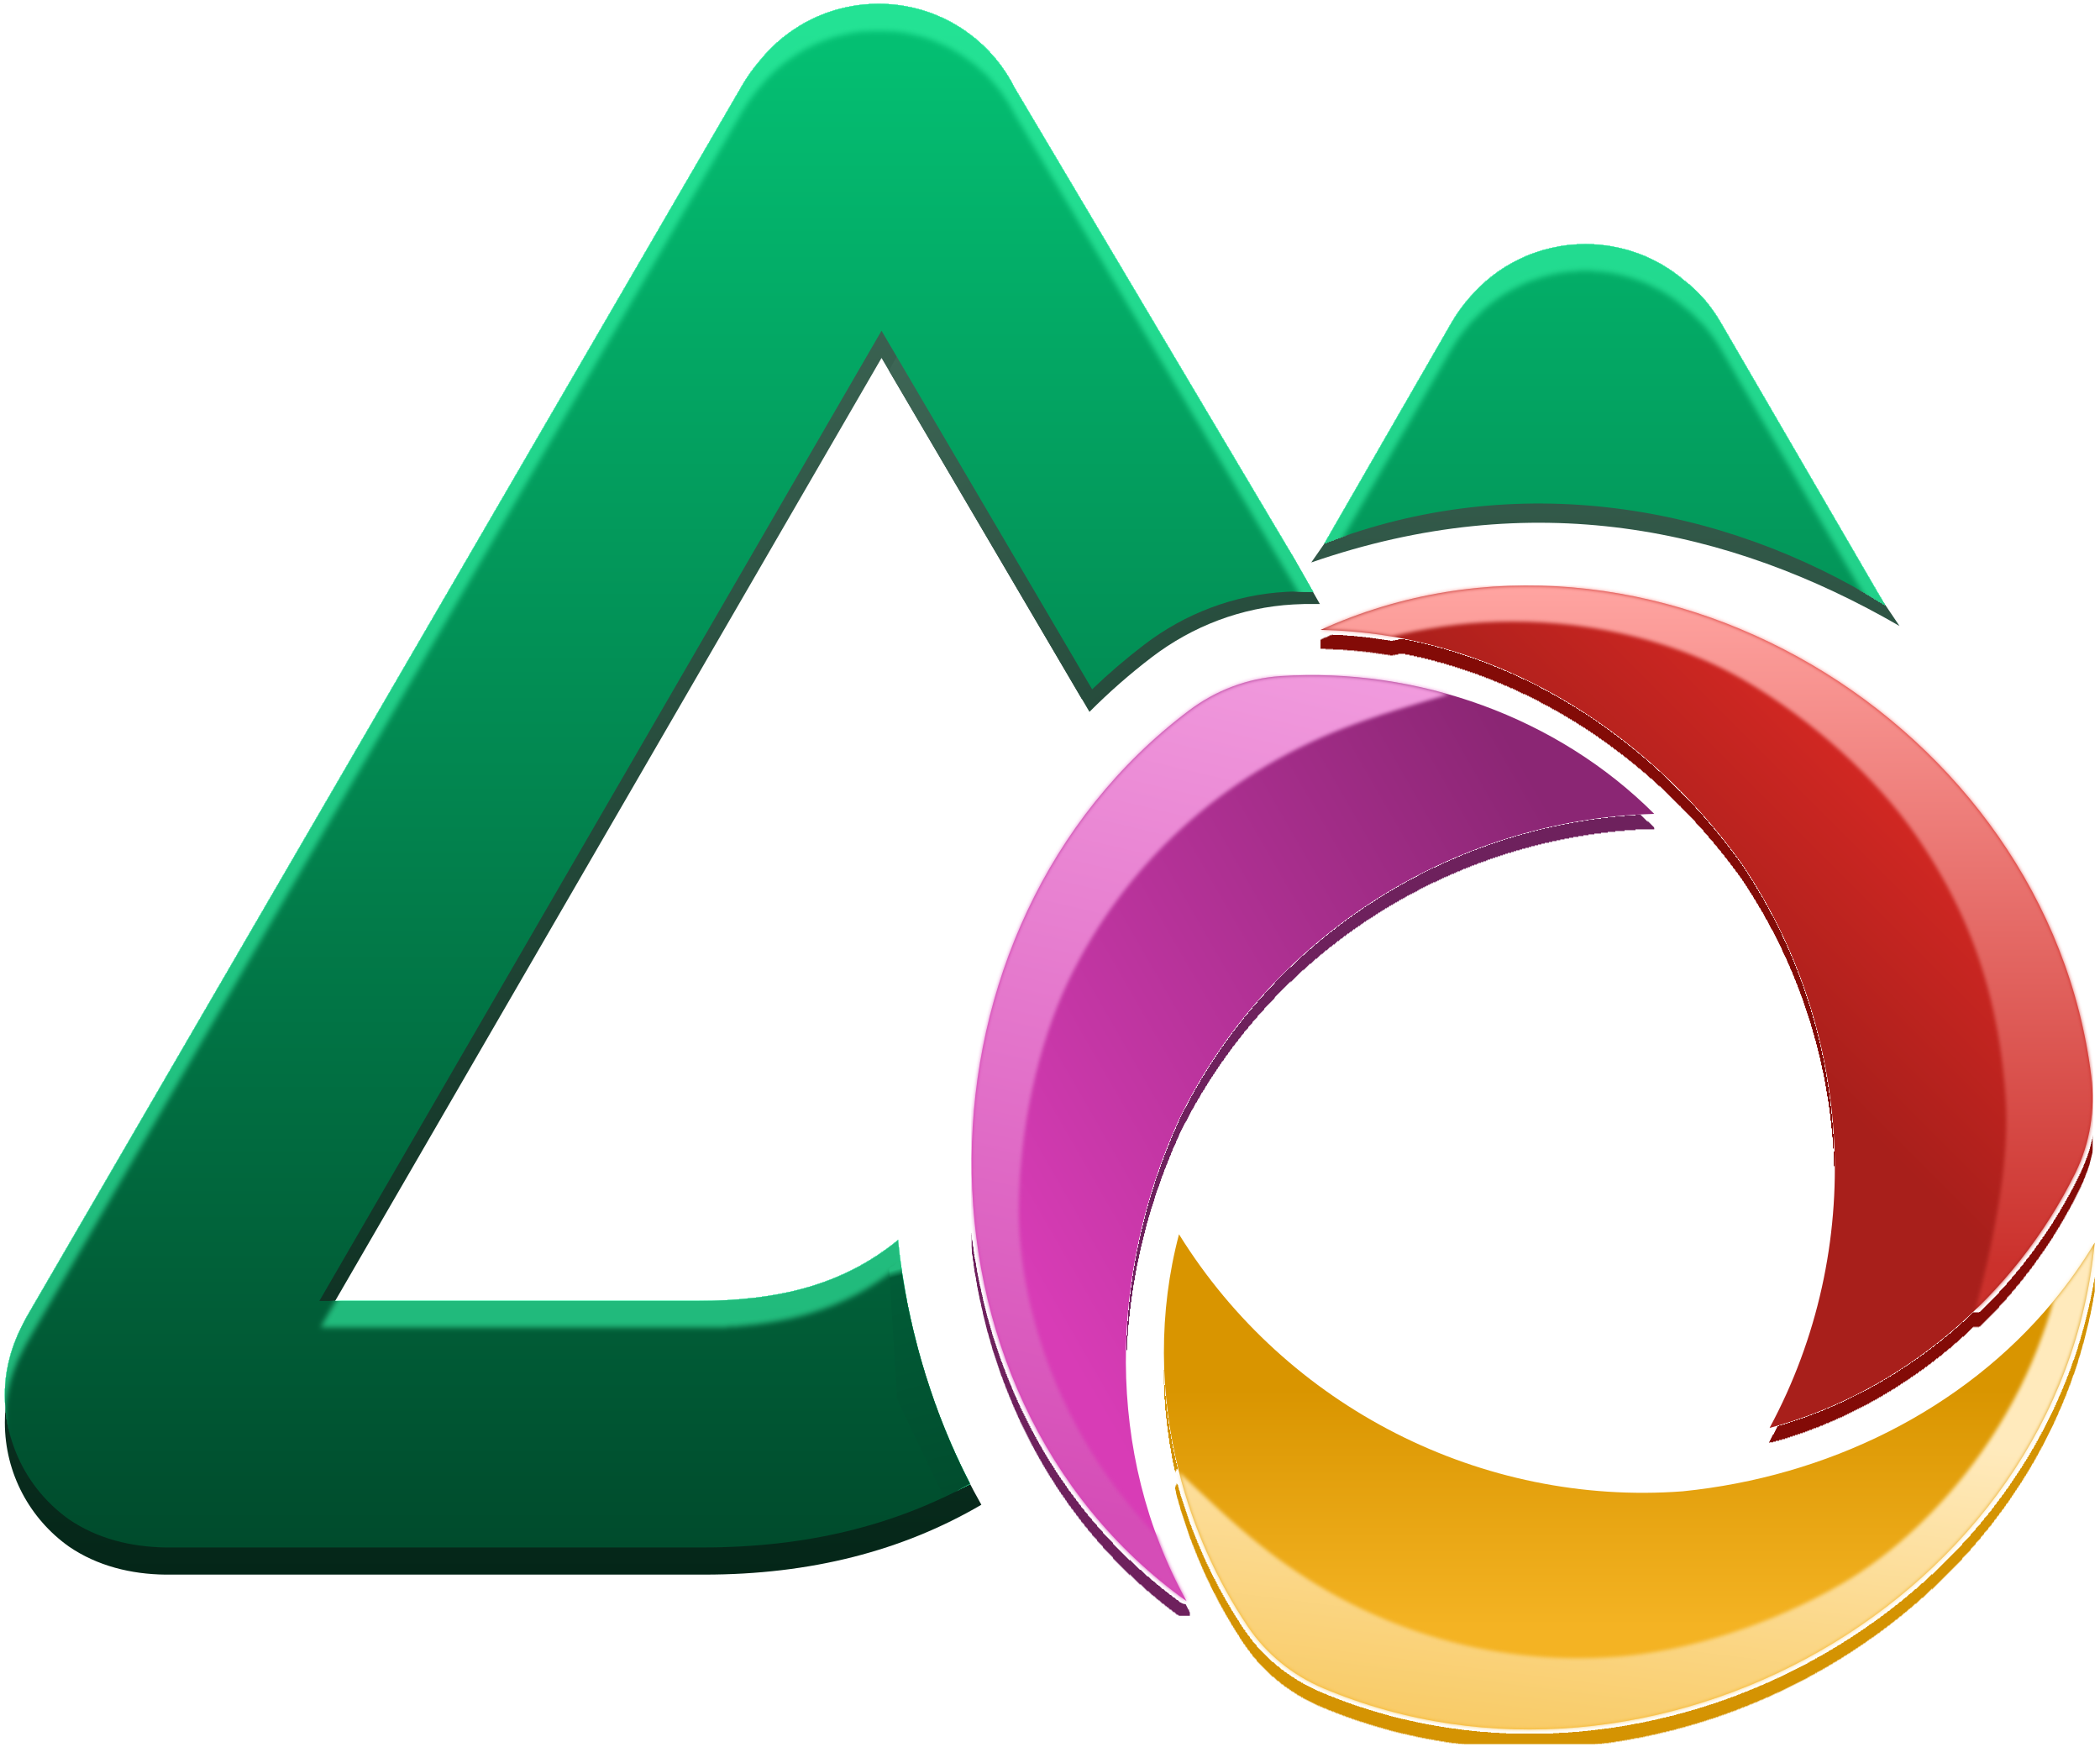
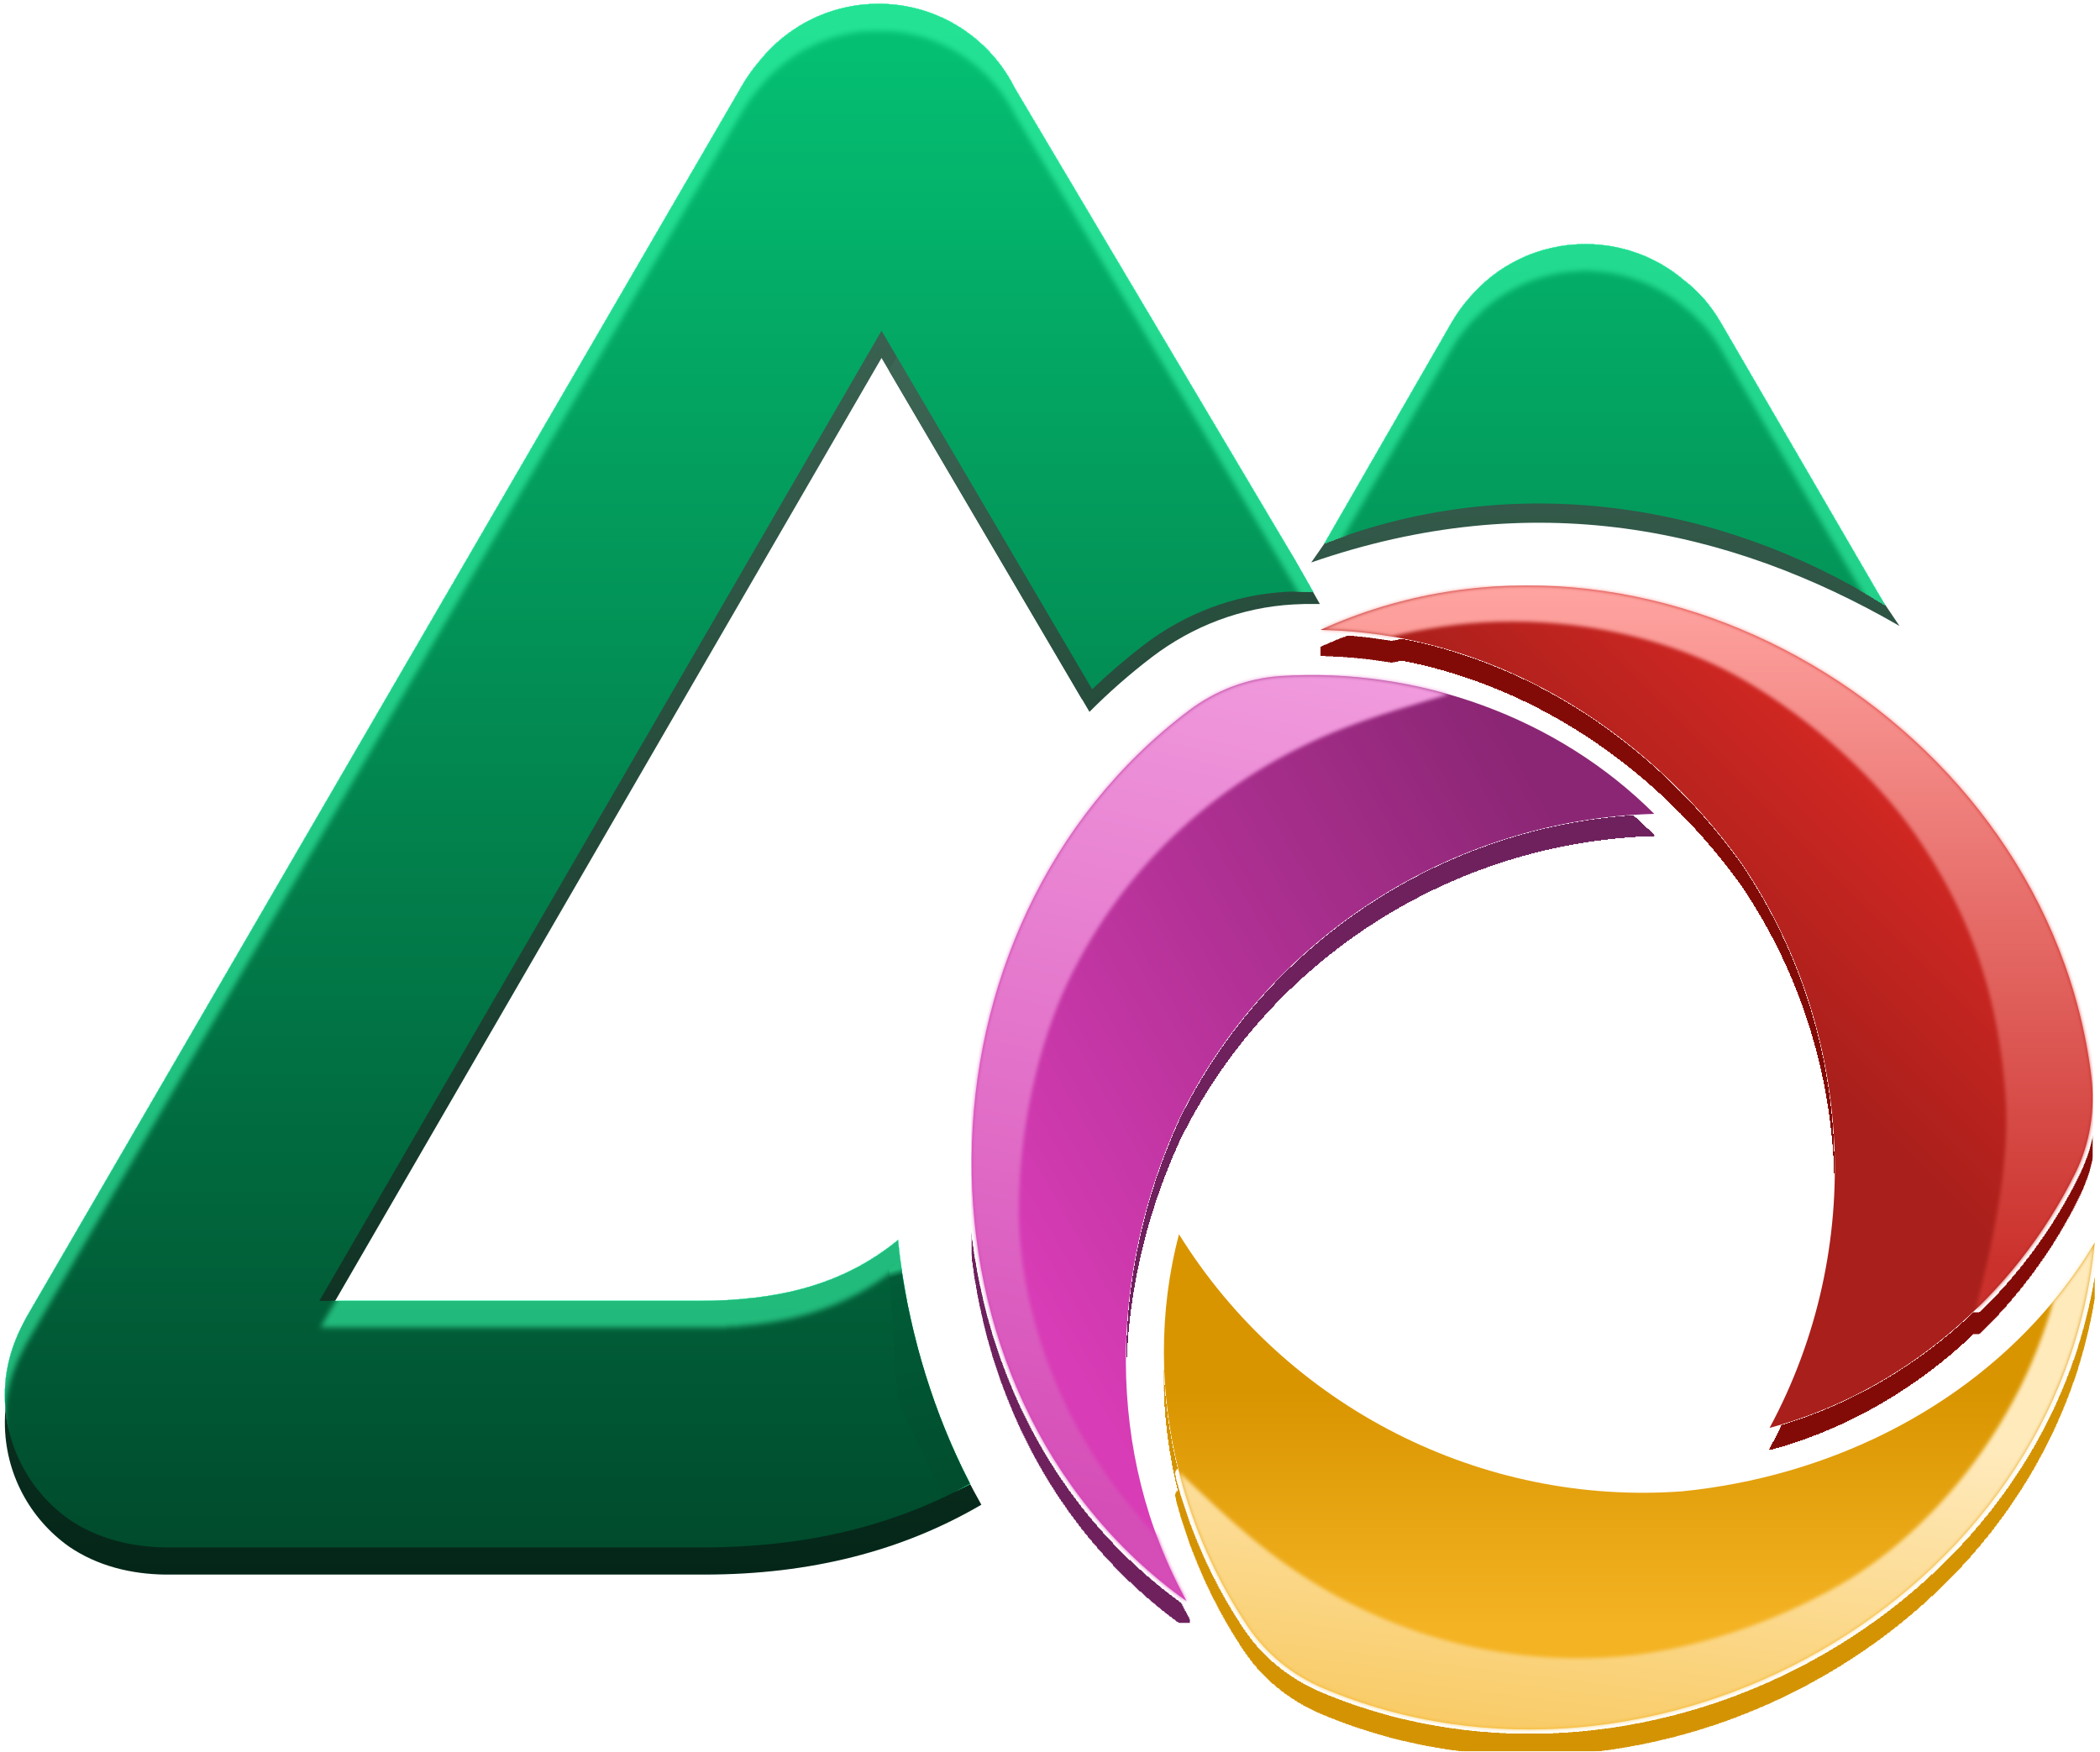
- <svg xmlns="http://www.w3.org/2000/svg" viewBox="0 0 385.4 320.6" fill="none" role="img" aria-label="Nuxt Convex">
+ <svg xmlns="http://www.w3.org/2000/svg" viewBox="0 0 385.4 321.5" fill="none" role="img" aria-label="Nuxt Convex">
  <path d="M161.23 5.706C163.953 5.706 166.582 6.096 169.07 6.822C174.941 8.536 180.008 12.125 183.586 16.898C184.594 18.24 185.48 19.678 186.234 21.192L238.1 108.548C237.848 108.556 237.596 108.563 237.344 108.573L236.012 108.634L235.991 108.635C226.446 109.162 217.479 112.623 210.064 118.272L210.06 118.276C205.957 121.405 202.128 124.774 198.571 128.349L161.781 65.705L58.609 243.785H127.863C143.382 243.785 155.245 240.655 165.342 232.183C167.46 247.559 172.371 262.563 180.102 276.188C165.632 284.659 148.773 289.012 129.273 289.012H30.34C24.083 288.942 17.857 287.431 12.645 283.86C5.531 278.801 0.891 270.49 0.891 261.094C0.891 255.591 2.531 250.785 5.254 246.104L136.34 20.475C137.195 19.006 138.281 17.511 139.512 16.08C141.234 13.948 143.266 12.075 145.539 10.528C147.035 9.511 148.633 8.634 150.316 7.919C153.668 6.494 157.359 5.706 161.23 5.706Z" fill="url(#paint0_linear_3905_1386)" />
  <path d="M237.362 110.946L237.383 110.945C238.079 110.913 238.774 110.882 239.471 110.859H242.225L237.363 102.312L187.605 23.503L163.152 68.016L199.942 130.66C203.499 127.085 207.328 123.716 211.431 120.587L211.436 120.583C218.85 114.934 227.817 111.473 237.362 110.946Z" fill="url(#paint1_linear_3905_1386)" />
  <path d="M290.969 51.81C297.836 51.81 304.125 54.29 308.989 58.403C311.785 60.525 313.965 63.078 315.836 66.292L348.602 114.897C317.212 96.756 281.208 89.174 240.645 103.239L266.368 66.292C267.336 64.63 268.387 63.146 269.563 61.806C274.684 55.695 282.372 51.81 290.969 51.81Z" fill="url(#paint2_linear_3905_1386)" />
  <g filter="url(#filter0_i_3905_1386)">
    <path d="M161.23 0.706C163.953 0.706 166.582 1.096 169.07 1.822C174.941 3.536 180.008 7.125 183.586 11.898C184.594 13.24 185.48 14.678 186.234 16.192L237.36 102.303L240.972 108.635C240.535 108.647 237.78 108.556 237.344 108.573L235.991 108.635C226.446 109.162 217.479 112.623 210.064 118.272L210.06 118.276C206.663 120.866 203.455 123.619 200.433 126.519L161.781 60.705L58.609 238.785H127.863C143.104 238.785 154.819 235.766 164.798 227.633C166.376 243.162 170.773 258.414 178.022 272.366C164.023 280.061 147.847 284.012 129.273 284.012H30.34C24.083 283.942 17.857 282.431 12.645 278.86C5.531 273.801 0.891 265.49 0.891 256.094C0.891 250.591 2.531 245.785 5.254 241.104L136.34 15.475C137.195 14.006 138.281 12.511 139.512 11.08C141.234 8.948 143.266 7.075 145.539 5.528C147.035 4.511 148.633 3.635 150.316 2.919C153.668 1.494 157.359 0.706 161.23 0.706Z" fill="url(#paint3_linear_3905_1386)" />
    <path d="M290.969 44.81C297.836 44.81 304.125 47.29 308.988 51.403C311.785 53.525 313.965 56.078 315.836 59.292L345.927 111.05C315.825 92.296 278.059 86.195 243.087 99.728L266.367 59.292C267.336 57.63 268.387 56.146 269.562 54.806C274.684 48.695 282.371 44.81 290.969 44.81Z" fill="url(#paint4_linear_3905_1386)" />
  </g>
  <path d="M173.232 274.785C174.855 274.011 176.451 273.189 178.02 272.32C171.466 259.612 167.164 245.467 165.195 231.387L163.176 232.829L164.641 256.842L173.232 274.785Z" fill="url(#paint5_linear_3905_1386)" />
  <g filter="url(#filter1_d_3905_1386)">
    <path d="M319.611 158.446C301.559 133.276 273.304 116.14 242.348 115.619C302.187 88.457 375.793 132.494 383.807 197.6C384.553 203.644 383.574 209.806 380.894 215.257C369.714 237.963 348.984 255.573 324.759 262.09C342.508 229.17 340.318 188.949 319.611 158.446Z" fill="url(#paint6_linear_3905_1386)" />
    <g filter="url(#filter2_f_3905_1386)">
      <path fill-rule="evenodd" clip-rule="evenodd" d="M255.457 116.839C258.482 116.025 261.093 115.566 264.484 115.042C271.125 114.016 278.584 113.793 285.856 114.443C298.354 115.559 310.518 119.293 319.896 124.731C332.821 132.225 344.528 143.021 351.698 153.433C361.468 167.618 366.535 182.074 368.015 200.387C368.757 209.574 367.337 218.982 365.501 227.981C364.655 232.129 363.587 236.23 362.6 240.346C370.043 233.132 376.284 224.629 380.898 215.257C383.577 209.806 384.557 203.644 383.811 197.6C375.797 132.494 302.191 88.457 242.352 115.619C246.783 115.693 251.159 116.108 255.457 116.839Z" fill="url(#paint7_linear_3905_1386)" />
    </g>
  </g>
  <g filter="url(#filter3_d_3905_1386)">
    <path d="M216.335 205.551C203.525 233.752 202.769 266.788 217.76 293.878C164.368 255.565 165.816 169.804 218.246 130.38C223.112 126.719 228.941 124.494 235.002 124.096C260.257 122.46 285.861 131.642 303.594 149.386C266.208 150.425 232.442 172.387 216.335 205.551Z" fill="url(#paint8_linear_3905_1386)" />
    <g filter="url(#filter4_f_3905_1386)">
      <path fill-rule="evenodd" clip-rule="evenodd" d="M212.279 281.91C210.064 279.693 208.364 277.659 206.217 274.98C202.015 269.737 198.1 263.383 195.036 256.757C189.769 245.368 186.938 232.962 186.973 222.122C187.021 207.182 190.536 191.65 195.983 180.242C206.312 158.606 224.312 142.34 246.501 133.693C252.842 131.223 259.347 129.361 265.867 127.438C255.904 124.588 245.423 123.421 235.002 124.096C228.941 124.494 223.112 126.719 218.246 130.38C165.816 169.804 164.368 255.565 217.76 293.878C215.614 290 213.79 286 212.279 281.91Z" fill="url(#paint9_linear_3905_1386)" />
    </g>
  </g>
  <g filter="url(#filter5_d_3905_1386)">
    <path d="M308.804 273.723C335.21 271.058 360.234 258.959 376.844 238.828C379.62 235.465 382.16 231.877 384.433 228.072C378.168 293.488 303.313 335.366 242.871 309.876C237.259 307.511 232.404 303.592 229.012 298.553C223.188 289.885 218.925 280.239 216.379 270.194C212.754 255.897 212.606 240.791 216.376 226.547C236.076 258.339 272.039 276.479 308.804 273.723Z" fill="url(#paint10_linear_3905_1386)" />
    <g filter="url(#filter6_f_3905_1386)">
      <path fill-rule="evenodd" clip-rule="evenodd" d="M376.844 238.828C376.043 241.857 375.139 244.35 373.904 247.552C371.485 253.821 367.962 260.4 363.775 266.381C356.58 276.661 347.281 285.347 337.894 290.768C324.956 298.241 309.764 303.013 297.164 304.043C273.269 305.995 250.157 298.618 231.524 283.787C226.164 279.521 221.353 274.894 216.379 270.194C218.925 280.239 223.188 289.885 229.012 298.553C232.404 303.592 237.259 307.511 242.871 309.876C303.313 335.366 378.168 293.488 384.433 228.072C382.16 231.877 379.62 235.465 376.844 238.828Z" fill="url(#paint11_linear_3905_1386)" />
    </g>
  </g>
  <defs>
    <filter id="filter0_i_3905_1386" x="0.891" y="0.706" width="345.035" height="284.306" filterUnits="userSpaceOnUse" color-interpolation-filters="sRGB">
      <feFlood flood-opacity="0" result="BackgroundImageFix" />
      <feBlend mode="normal" in="SourceGraphic" in2="BackgroundImageFix" result="shape" />
      <feColorMatrix in="SourceAlpha" type="matrix" values="0 0 0 0 0 0 0 0 0 0 0 0 0 0 0 0 0 0 127 0" result="hardAlpha" />
      <feOffset dy="5" />
      <feGaussianBlur stdDeviation="0.5" />
      <feComposite in2="hardAlpha" operator="arithmetic" k2="-1" k3="1" />
      <feColorMatrix type="matrix" values="0 0 0 0 0.218 0 0 0 0 0.977 0 0 0 0 0.667 0 0 0 0.6 0" />
      <feBlend mode="normal" in2="shape" result="effect1_innerShadow_3905_1386" />
    </filter>
-     <filter id="filter1_d_3905_1386" x="242.348" y="107.459" width="141.707" height="157.318" filterUnits="userSpaceOnUse" color-interpolation-filters="sRGB">
+     <filter id="filter1_d_3905_1386" x="242.348" y="107.459" width="141.707" height="158.631" filterUnits="userSpaceOnUse" color-interpolation-filters="sRGB">
      <feFlood flood-opacity="0" result="BackgroundImageFix" />
      <feColorMatrix in="SourceAlpha" type="matrix" values="0 0 0 0 0 0 0 0 0 0 0 0 0 0 0 0 0 0 127 0" result="hardAlpha" />
-       <feOffset dy="2.688" />
+       <feOffset dy="4" />
      <feComposite in2="hardAlpha" operator="out" />
      <feColorMatrix type="matrix" values="0 0 0 0 0.513 0 0 0 0 0.044 0 0 0 0 0.029 0 0 0 1 0" />
      <feBlend mode="normal" in2="BackgroundImageFix" result="effect1_dropShadow_3905_1386" />
      <feBlend mode="normal" in="SourceGraphic" in2="effect1_dropShadow_3905_1386" result="shape" />
    </filter>
    <filter id="filter2_f_3905_1386" x="241.68" y="106.787" width="143.047" height="134.23" filterUnits="userSpaceOnUse" color-interpolation-filters="sRGB">
      <feFlood flood-opacity="0" result="BackgroundImageFix" />
      <feBlend mode="normal" in="SourceGraphic" in2="BackgroundImageFix" result="shape" />
      <feGaussianBlur stdDeviation="0.336" result="effect1_foregroundBlur_3905_1386" />
    </filter>
-     <filter id="filter3_d_3905_1386" x="178.316" y="123.91" width="125.277" height="172.656" filterUnits="userSpaceOnUse" color-interpolation-filters="sRGB">
+     <filter id="filter3_d_3905_1386" x="178.316" y="123.91" width="125.277" height="173.968" filterUnits="userSpaceOnUse" color-interpolation-filters="sRGB">
      <feFlood flood-opacity="0" result="BackgroundImageFix" />
      <feColorMatrix in="SourceAlpha" type="matrix" values="0 0 0 0 0 0 0 0 0 0 0 0 0 0 0 0 0 0 127 0" result="hardAlpha" />
-       <feOffset dy="2.688" />
+       <feOffset dy="4" />
      <feComposite in2="hardAlpha" operator="out" />
      <feColorMatrix type="matrix" values="0 0 0 0 0.43 0 0 0 0 0.129 0 0 0 0 0.365 0 0 0 1 0" />
      <feBlend mode="normal" in2="BackgroundImageFix" result="effect1_dropShadow_3905_1386" />
      <feBlend mode="normal" in="SourceGraphic" in2="effect1_dropShadow_3905_1386" result="shape" />
    </filter>
    <filter id="filter4_f_3905_1386" x="177.645" y="123.238" width="88.894" height="171.312" filterUnits="userSpaceOnUse" color-interpolation-filters="sRGB">
      <feFlood flood-opacity="0" result="BackgroundImageFix" />
      <feBlend mode="normal" in="SourceGraphic" in2="BackgroundImageFix" result="shape" />
      <feGaussianBlur stdDeviation="0.336" result="effect1_foregroundBlur_3905_1386" />
    </filter>
-     <filter id="filter5_d_3905_1386" x="213.605" y="226.547" width="170.828" height="93.578" filterUnits="userSpaceOnUse" color-interpolation-filters="sRGB">
+     <filter id="filter5_d_3905_1386" x="213.605" y="226.547" width="170.828" height="94.89" filterUnits="userSpaceOnUse" color-interpolation-filters="sRGB">
      <feFlood flood-opacity="0" result="BackgroundImageFix" />
      <feColorMatrix in="SourceAlpha" type="matrix" values="0 0 0 0 0 0 0 0 0 0 0 0 0 0 0 0 0 0 127 0" result="hardAlpha" />
-       <feOffset dy="2.688" />
+       <feOffset dy="4" />
      <feComposite in2="hardAlpha" operator="out" />
      <feColorMatrix type="matrix" values="0 0 0 0 0.833 0 0 0 0 0.575 0 0 0 0 0.009 0 0 0 1 0" />
      <feBlend mode="normal" in2="BackgroundImageFix" result="effect1_dropShadow_3905_1386" />
      <feBlend mode="normal" in="SourceGraphic" in2="effect1_dropShadow_3905_1386" result="shape" />
    </filter>
    <filter id="filter6_f_3905_1386" x="215.707" y="227.4" width="169.398" height="90.71" filterUnits="userSpaceOnUse" color-interpolation-filters="sRGB">
      <feFlood flood-opacity="0" result="BackgroundImageFix" />
      <feBlend mode="normal" in="SourceGraphic" in2="BackgroundImageFix" result="shape" />
      <feGaussianBlur stdDeviation="0.336" result="effect1_foregroundBlur_3905_1386" />
    </filter>
    <linearGradient id="paint0_linear_3905_1386" x1="213.602" y1="5.706" x2="213.602" y2="289.012" gradientUnits="userSpaceOnUse">
      <stop stop-color="#466F5E" style="stop-color:#466F5E;stop-color:color(display-p3 0.273 0.436 0.369);stop-opacity:1;" />
      <stop offset="1" stop-color="#042618" style="stop-color:#042618;stop-color:color(display-p3 0.018 0.147 0.094);stop-opacity:1;" />
    </linearGradient>
    <linearGradient id="paint1_linear_3905_1386" x1="173.371" y1="32.811" x2="261.872" y2="220.183" gradientUnits="userSpaceOnUse">
      <stop stop-color="#466F5E" style="stop-color:#466F5E;stop-color:color(display-p3 0.273 0.436 0.369);stop-opacity:1;" />
      <stop offset="1" stop-color="#042618" style="stop-color:#042618;stop-color:color(display-p3 0.018 0.147 0.094);stop-opacity:1;" />
    </linearGradient>
    <linearGradient id="paint2_linear_3905_1386" x1="213.602" y1="7.706" x2="213.602" y2="291.012" gradientUnits="userSpaceOnUse">
      <stop stop-color="#466F5E" style="stop-color:#466F5E;stop-color:color(display-p3 0.273 0.436 0.369);stop-opacity:1;" />
      <stop offset="1" stop-color="#042618" style="stop-color:#042618;stop-color:color(display-p3 0.018 0.147 0.094);stop-opacity:1;" />
    </linearGradient>
    <linearGradient id="paint3_linear_3905_1386" x1="214.077" y1="0.706" x2="214.077" y2="284.012" gradientUnits="userSpaceOnUse">
      <stop stop-color="#04C274" style="stop-color:#04C274;stop-color:color(display-p3 0.015 0.761 0.456);stop-opacity:1;" />
      <stop offset="1" stop-color="#004B2C" style="stop-color:#004B2C;stop-color:color(display-p3 0 0.292 0.173);stop-opacity:1;" />
    </linearGradient>
    <linearGradient id="paint4_linear_3905_1386" x1="214.077" y1="0.706" x2="214.077" y2="284.012" gradientUnits="userSpaceOnUse">
      <stop stop-color="#04C274" style="stop-color:#04C274;stop-color:color(display-p3 0.015 0.761 0.456);stop-opacity:1;" />
      <stop offset="1" stop-color="#004B2C" style="stop-color:#004B2C;stop-color:color(display-p3 0 0.292 0.173);stop-opacity:1;" />
    </linearGradient>
    <linearGradient id="paint5_linear_3905_1386" x1="163.176" y1="232.446" x2="174.538" y2="273.924" gradientUnits="userSpaceOnUse">
      <stop stop-color="#22BC7D" style="stop-color:#22BC7D;stop-color:color(display-p3 0.133 0.737 0.49);stop-opacity:1;" />
      <stop offset="0.02" stop-color="#22BC7D" style="stop-color:#22BC7D;stop-color:color(display-p3 0.133 0.737 0.49);stop-opacity:1;" />
      <stop offset="0.05" stop-color="#015C37" style="stop-color:#015C37;stop-color:color(display-p3 0.004 0.362 0.215);stop-opacity:1;" />
      <stop offset="1" stop-color="#014D2E" style="stop-color:#014D2E;stop-color:color(display-p3 0.004 0.302 0.18);stop-opacity:1;" />
    </linearGradient>
    <linearGradient id="paint6_linear_3905_1386" x1="372.534" y1="144.806" x2="326.207" y2="191.133" gradientUnits="userSpaceOnUse">
      <stop stop-color="#E22B26" style="stop-color:#E22B26;stop-color:color(display-p3 0.885 0.17 0.15);stop-opacity:1;" />
      <stop offset="1" stop-color="#A81F1B" style="stop-color:#A81F1B;stop-color:color(display-p3 0.66 0.122 0.107);stop-opacity:1;" />
    </linearGradient>
    <linearGradient id="paint7_linear_3905_1386" x1="313.207" y1="107.459" x2="313.207" y2="232.134" gradientUnits="userSpaceOnUse">
      <stop stop-color="#FFA4A1" style="stop-color:#FFA4A1;stop-color:color(display-p3 1 0.641 0.632);stop-opacity:1;" />
      <stop offset="1" stop-color="#CB312C" style="stop-color:#CB312C;stop-color:color(display-p3 0.794 0.191 0.171);stop-opacity:1;" />
    </linearGradient>
    <linearGradient id="paint8_linear_3905_1386" x1="199.664" y1="255.134" x2="309.524" y2="191.902" gradientUnits="userSpaceOnUse">
      <stop stop-color="#D83CB6" style="stop-color:#D83CB6;stop-color:color(display-p3 0.849 0.237 0.714);stop-opacity:1;" />
      <stop offset="1" stop-color="#8B2674" style="stop-color:#8B2674;stop-color:color(display-p3 0.545 0.151 0.457);stop-opacity:1;" />
    </linearGradient>
    <linearGradient id="paint9_linear_3905_1386" x1="244.406" y1="36.732" x2="187.825" y2="274.814" gradientUnits="userSpaceOnUse">
      <stop stop-color="#FFC2F1" style="stop-color:#FFC2F1;stop-color:color(display-p3 1 0.76 0.947);stop-opacity:1;" />
      <stop offset="1" stop-color="#D54DB7" style="stop-color:#D54DB7;stop-color:color(display-p3 0.837 0.303 0.718);stop-opacity:1;" />
    </linearGradient>
    <linearGradient id="paint10_linear_3905_1386" x1="289.172" y1="298.476" x2="289.172" y2="255.046" gradientUnits="userSpaceOnUse">
      <stop stop-color="#F4B323" style="stop-color:#F4B323;stop-color:color(display-p3 0.955 0.7 0.137);stop-opacity:1;" />
      <stop offset="1" stop-color="#D99500" style="stop-color:#D99500;stop-color:color(display-p3 0.85 0.586 0.002);stop-opacity:1;" />
    </linearGradient>
    <linearGradient id="paint11_linear_3905_1386" x1="280.414" y1="254.974" x2="269.391" y2="341.683" gradientUnits="userSpaceOnUse">
      <stop stop-color="#FFEABC" style="stop-color:#FFEABC;stop-color:color(display-p3 1 0.918 0.736);stop-opacity:1;" />
      <stop offset="1" stop-color="#F6BF45" style="stop-color:#F6BF45;stop-color:color(display-p3 0.964 0.748 0.27);stop-opacity:1;" />
    </linearGradient>
  </defs>
</svg>
